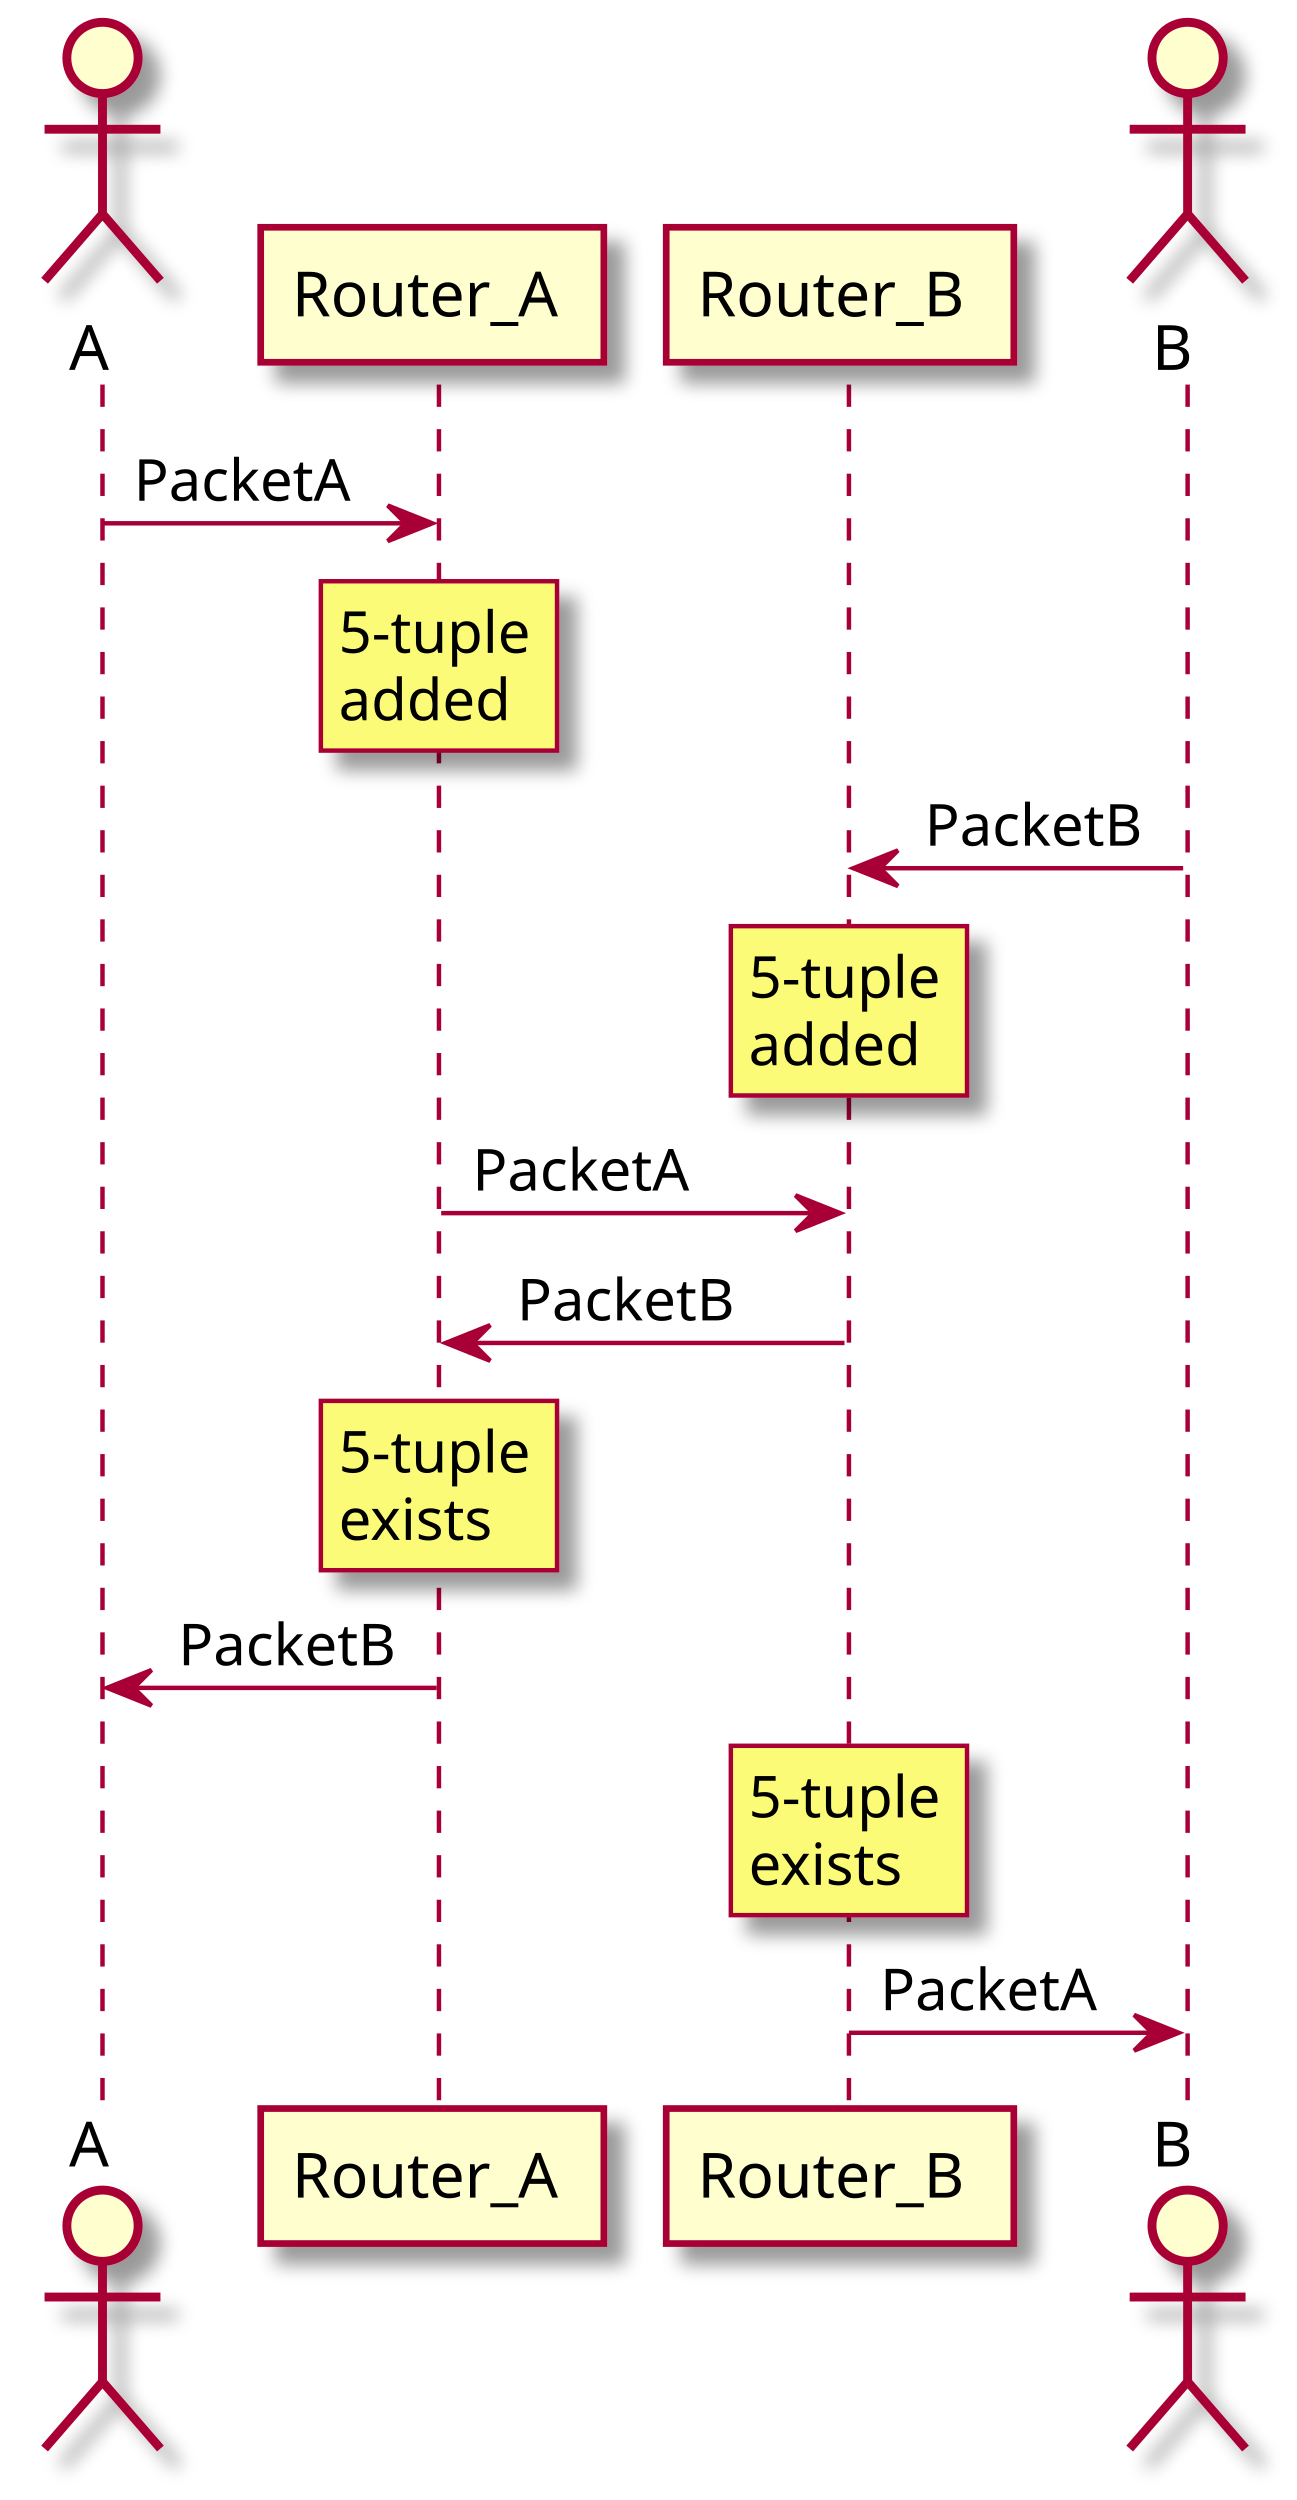
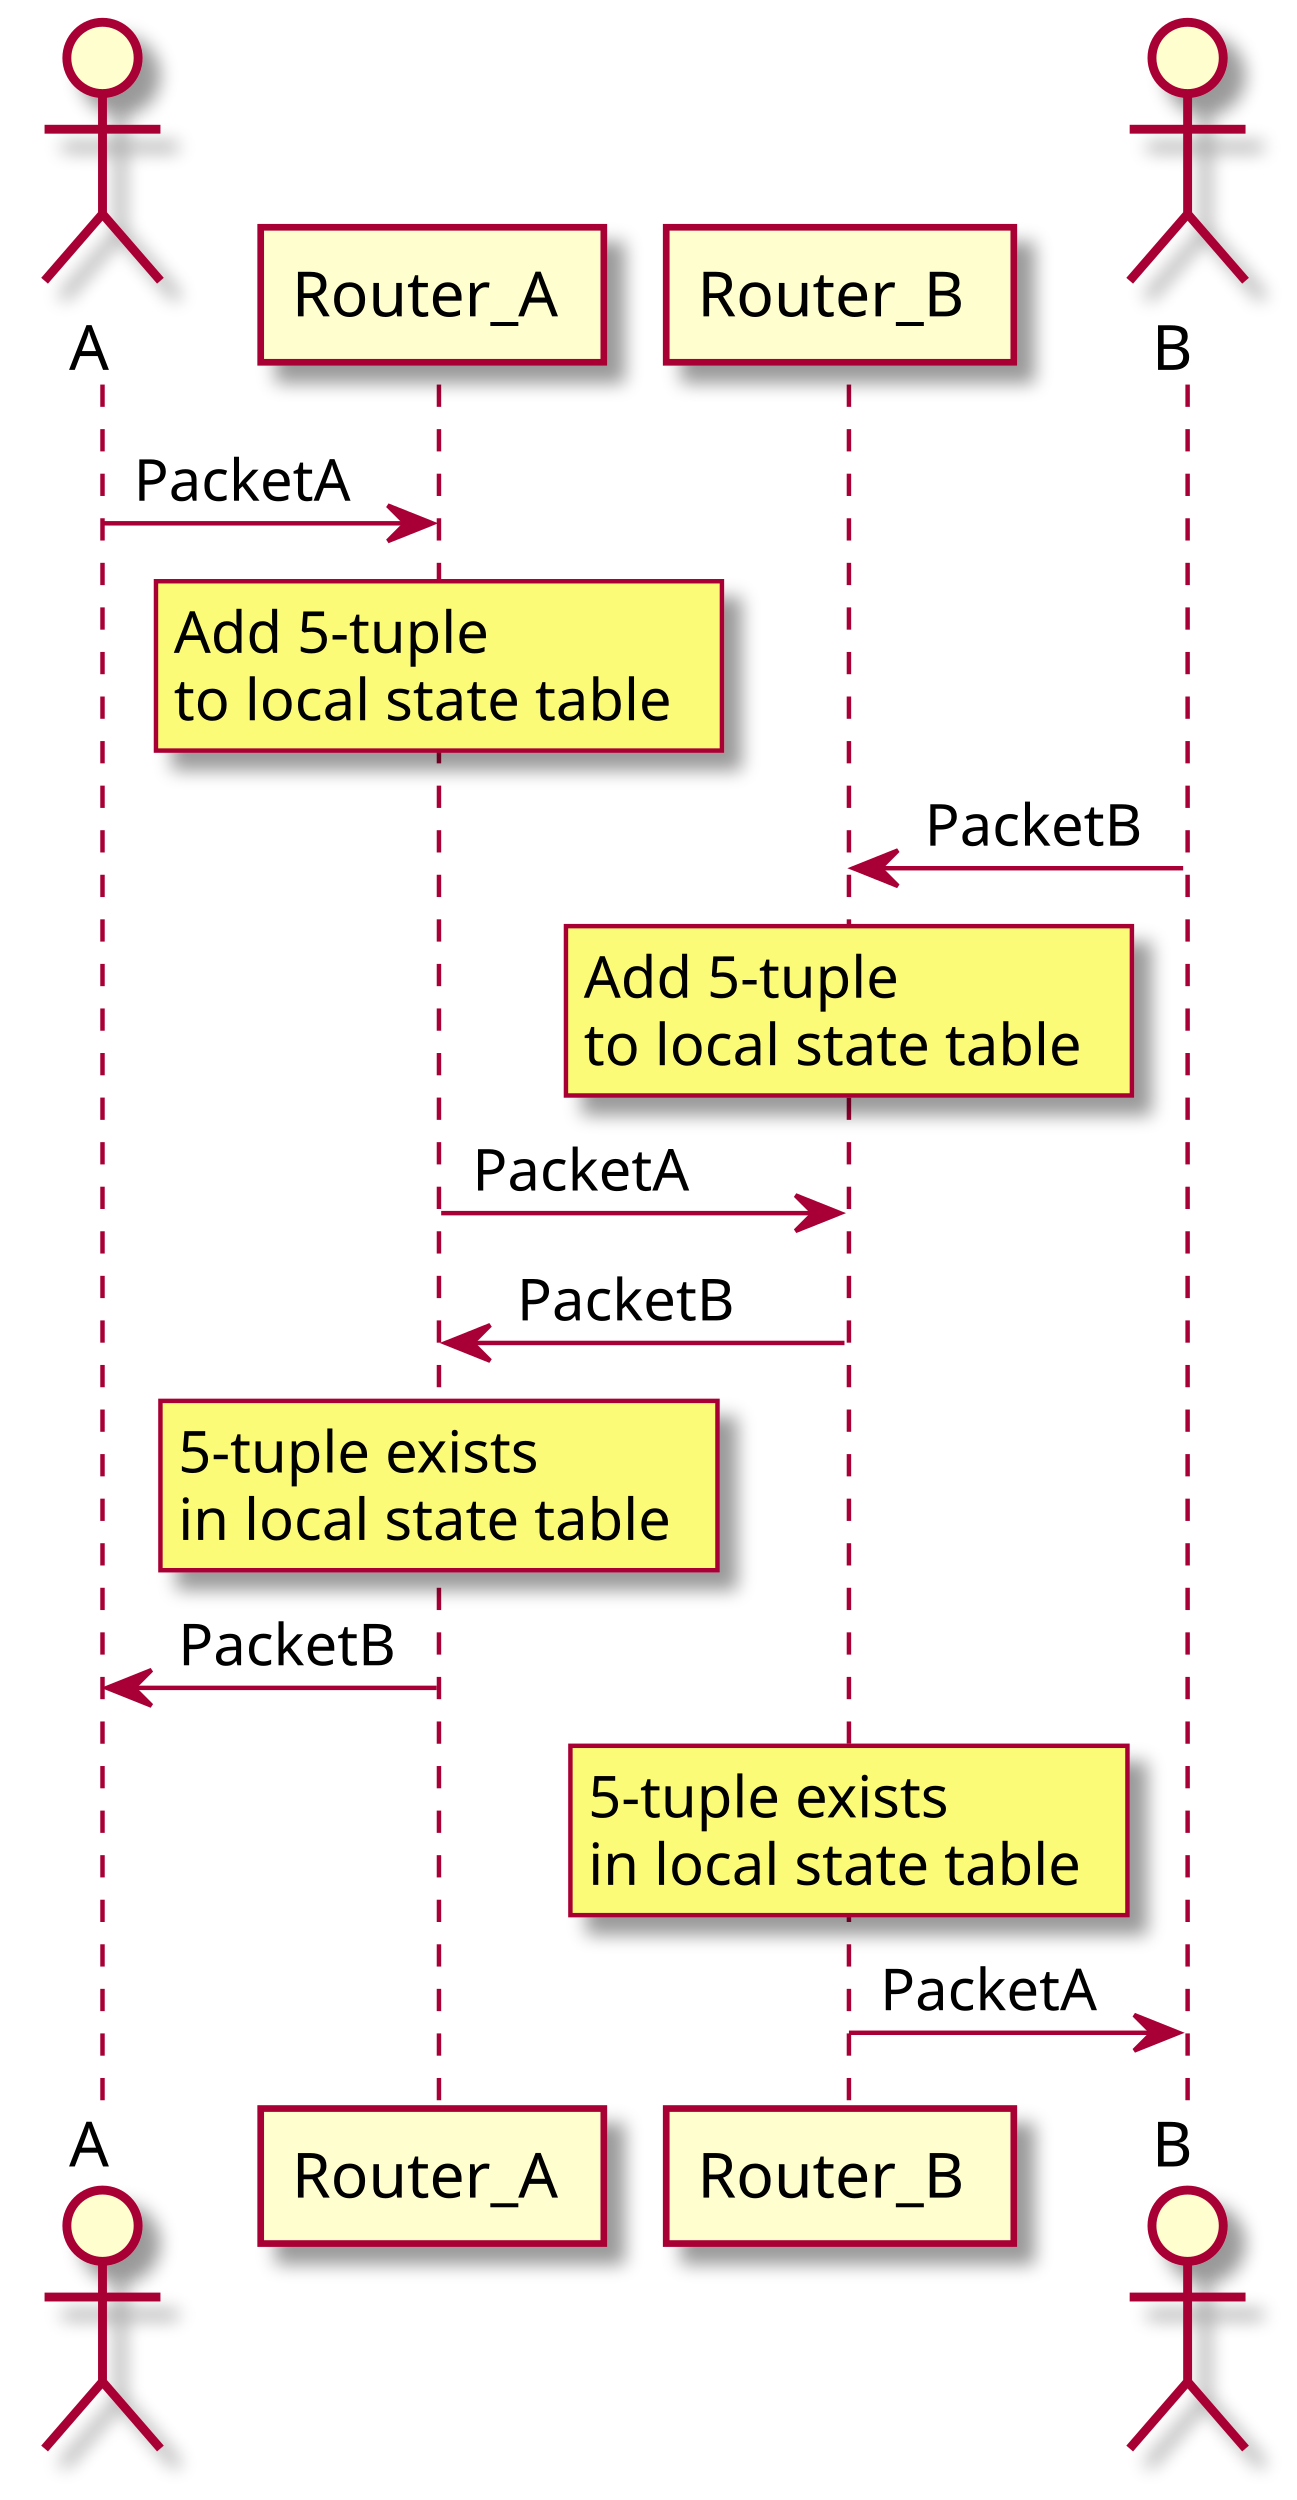
<svg xmlns="http://www.w3.org/2000/svg" contentScriptType="application/ecmascript" contentStyleType="text/css" height="561px" preserveAspectRatio="none" style="width:291px;height:561px;" version="1.1" viewBox="0 0 291 561" width="291px" zoomAndPan="magnify">
  <defs>
-     <filter height="300%" id="fg8g4plz5sxot" width="300%" x="-1" y="-1">
+     <filter height="300%" id="fouzsgju6kqwb" width="300%" x="-1" y="-1">
      <feGaussianBlur result="blurOut" stdDeviation="2.0" />
      <feColorMatrix in="blurOut" result="blurOut2" type="matrix" values="0 0 0 0 0 0 0 0 0 0 0 0 0 0 0 0 0 0 .4 0" />
      <feOffset dx="4.0" dy="4.0" in="blurOut2" result="blurOut3" />
      <feBlend in="SourceGraphic" in2="blurOut3" mode="normal" />
    </filter>
  </defs>
  <g>
    <line style="stroke: #A80036; stroke-width: 1.0; stroke-dasharray: 5.0,5.0;" x1="23" x2="23" y1="86.297" y2="474.156" />
    <line style="stroke: #A80036; stroke-width: 1.0; stroke-dasharray: 5.0,5.0;" x1="98.5" x2="98.5" y1="86.297" y2="474.156" />
    <line style="stroke: #A80036; stroke-width: 1.0; stroke-dasharray: 5.0,5.0;" x1="190.5" x2="190.5" y1="86.297" y2="474.156" />
    <line style="stroke: #A80036; stroke-width: 1.0; stroke-dasharray: 5.0,5.0;" x1="266.5" x2="266.5" y1="86.297" y2="474.156" />
    <text fill="#000000" font-family="sans-serif" font-size="14" lengthAdjust="spacingAndGlyphs" textLength="9" x="15.5" y="82.995">A</text>
-     <ellipse cx="23" cy="13" fill="#FEFECE" filter="url(#fg8g4plz5sxot)" rx="8" ry="8" style="stroke: #A80036; stroke-width: 2.0;" />
-     <path d="M23,21 L23,48 M10,29 L36,29 M23,48 L10,63 M23,48 L36,63 " fill="none" filter="url(#fg8g4plz5sxot)" style="stroke: #A80036; stroke-width: 2.0;" />
+     <ellipse cx="23" cy="13" fill="#FEFECE" filter="url(#fouzsgju6kqwb)" rx="8" ry="8" style="stroke: #A80036; stroke-width: 2.0;" />
+     <path d="M23,21 L23,48 M10,29 L36,29 M23,48 L10,63 M23,48 L36,63 " fill="none" filter="url(#fouzsgju6kqwb)" style="stroke: #A80036; stroke-width: 2.0;" />
    <text fill="#000000" font-family="sans-serif" font-size="14" lengthAdjust="spacingAndGlyphs" textLength="9" x="15.5" y="486.151">A</text>
-     <ellipse cx="23" cy="499.453" fill="#FEFECE" filter="url(#fg8g4plz5sxot)" rx="8" ry="8" style="stroke: #A80036; stroke-width: 2.0;" />
-     <path d="M23,507.453 L23,534.453 M10,515.453 L36,515.453 M23,534.453 L10,549.453 M23,534.453 L36,549.453 " fill="none" filter="url(#fg8g4plz5sxot)" style="stroke: #A80036; stroke-width: 2.0;" />
-     <rect fill="#FEFECE" filter="url(#fg8g4plz5sxot)" height="30.297" style="stroke: #A80036; stroke-width: 1.5;" width="77" x="58.5" y="51" />
+     <ellipse cx="23" cy="499.453" fill="#FEFECE" filter="url(#fouzsgju6kqwb)" rx="8" ry="8" style="stroke: #A80036; stroke-width: 2.0;" />
+     <path d="M23,507.453 L23,534.453 M10,515.453 L36,515.453 M23,534.453 L10,549.453 M23,534.453 L36,549.453 " fill="none" filter="url(#fouzsgju6kqwb)" style="stroke: #A80036; stroke-width: 2.0;" />
+     <rect fill="#FEFECE" filter="url(#fouzsgju6kqwb)" height="30.297" style="stroke: #A80036; stroke-width: 1.5;" width="77" x="58.5" y="51" />
    <text fill="#000000" font-family="sans-serif" font-size="14" lengthAdjust="spacingAndGlyphs" textLength="63" x="65.5" y="70.995">Router_A</text>
-     <rect fill="#FEFECE" filter="url(#fg8g4plz5sxot)" height="30.297" style="stroke: #A80036; stroke-width: 1.5;" width="77" x="58.5" y="473.156" />
+     <rect fill="#FEFECE" filter="url(#fouzsgju6kqwb)" height="30.297" style="stroke: #A80036; stroke-width: 1.5;" width="77" x="58.5" y="473.156" />
    <text fill="#000000" font-family="sans-serif" font-size="14" lengthAdjust="spacingAndGlyphs" textLength="63" x="65.5" y="493.151">Router_A</text>
-     <rect fill="#FEFECE" filter="url(#fg8g4plz5sxot)" height="30.297" style="stroke: #A80036; stroke-width: 1.5;" width="78" x="149.5" y="51" />
+     <rect fill="#FEFECE" filter="url(#fouzsgju6kqwb)" height="30.297" style="stroke: #A80036; stroke-width: 1.5;" width="78" x="149.5" y="51" />
    <text fill="#000000" font-family="sans-serif" font-size="14" lengthAdjust="spacingAndGlyphs" textLength="64" x="156.5" y="70.995">Router_B</text>
-     <rect fill="#FEFECE" filter="url(#fg8g4plz5sxot)" height="30.297" style="stroke: #A80036; stroke-width: 1.5;" width="78" x="149.5" y="473.156" />
+     <rect fill="#FEFECE" filter="url(#fouzsgju6kqwb)" height="30.297" style="stroke: #A80036; stroke-width: 1.5;" width="78" x="149.5" y="473.156" />
    <text fill="#000000" font-family="sans-serif" font-size="14" lengthAdjust="spacingAndGlyphs" textLength="64" x="156.5" y="493.151">Router_B</text>
    <text fill="#000000" font-family="sans-serif" font-size="14" lengthAdjust="spacingAndGlyphs" textLength="10" x="258.5" y="82.995">B</text>
-     <ellipse cx="266.5" cy="13" fill="#FEFECE" filter="url(#fg8g4plz5sxot)" rx="8" ry="8" style="stroke: #A80036; stroke-width: 2.0;" />
-     <path d="M266.5,21 L266.5,48 M253.5,29 L279.5,29 M266.5,48 L253.5,63 M266.5,48 L279.5,63 " fill="none" filter="url(#fg8g4plz5sxot)" style="stroke: #A80036; stroke-width: 2.0;" />
+     <ellipse cx="266.5" cy="13" fill="#FEFECE" filter="url(#fouzsgju6kqwb)" rx="8" ry="8" style="stroke: #A80036; stroke-width: 2.0;" />
+     <path d="M266.5,21 L266.5,48 M253.5,29 L279.5,29 M266.5,48 L253.5,63 M266.5,48 L279.5,63 " fill="none" filter="url(#fouzsgju6kqwb)" style="stroke: #A80036; stroke-width: 2.0;" />
    <text fill="#000000" font-family="sans-serif" font-size="14" lengthAdjust="spacingAndGlyphs" textLength="10" x="258.5" y="486.151">B</text>
-     <ellipse cx="266.5" cy="499.453" fill="#FEFECE" filter="url(#fg8g4plz5sxot)" rx="8" ry="8" style="stroke: #A80036; stroke-width: 2.0;" />
-     <path d="M266.5,507.453 L266.5,534.453 M253.5,515.453 L279.5,515.453 M266.5,534.453 L253.5,549.453 M266.5,534.453 L279.5,549.453 " fill="none" filter="url(#fg8g4plz5sxot)" style="stroke: #A80036; stroke-width: 2.0;" />
+     <ellipse cx="266.5" cy="499.453" fill="#FEFECE" filter="url(#fouzsgju6kqwb)" rx="8" ry="8" style="stroke: #A80036; stroke-width: 2.0;" />
+     <path d="M266.5,507.453 L266.5,534.453 M253.5,515.453 L279.5,515.453 M266.5,534.453 L253.5,549.453 M266.5,534.453 L279.5,549.453 " fill="none" filter="url(#fouzsgju6kqwb)" style="stroke: #A80036; stroke-width: 2.0;" />
    <polygon fill="#A80036" points="87,113.43,97,117.43,87,121.43,91,117.43" style="stroke: #A80036; stroke-width: 1.0;" />
    <line style="stroke: #A80036; stroke-width: 1.0;" x1="23" x2="93" y1="117.43" y2="117.43" />
    <text fill="#000000" font-family="sans-serif" font-size="13" lengthAdjust="spacingAndGlyphs" textLength="52" x="30" y="112.364">PacketA</text>
-     <rect fill="#FBFB77" filter="url(#fg8g4plz5sxot)" height="38" style="stroke: #A80036; stroke-width: 1.0;" width="53" x="72" y="130.43" />
-     <text fill="#000000" font-family="sans-serif" font-size="13" lengthAdjust="spacingAndGlyphs" textLength="45" x="76" y="146.497">5-tuple</text>
-     <text fill="#000000" font-family="sans-serif" font-size="13" lengthAdjust="spacingAndGlyphs" textLength="40" x="76" y="161.629">added</text>
+     <rect fill="#FBFB77" filter="url(#fouzsgju6kqwb)" height="38" style="stroke: #A80036; stroke-width: 1.0;" width="127" x="35" y="130.43" />
+     <text fill="#000000" font-family="sans-serif" font-size="13" lengthAdjust="spacingAndGlyphs" textLength="74" x="39" y="146.497">Add 5-tuple</text>
+     <text fill="#000000" font-family="sans-serif" font-size="13" lengthAdjust="spacingAndGlyphs" textLength="119" x="39" y="161.629">to local state table</text>
    <polygon fill="#A80036" points="201.5,190.828,191.5,194.828,201.5,198.828,197.5,194.828" style="stroke: #A80036; stroke-width: 1.0;" />
    <line style="stroke: #A80036; stroke-width: 1.0;" x1="195.5" x2="265.5" y1="194.828" y2="194.828" />
    <text fill="#000000" font-family="sans-serif" font-size="13" lengthAdjust="spacingAndGlyphs" textLength="52" x="207.5" y="189.762">PacketB</text>
-     <rect fill="#FBFB77" filter="url(#fg8g4plz5sxot)" height="38" style="stroke: #A80036; stroke-width: 1.0;" width="53" x="164" y="207.828" />
-     <text fill="#000000" font-family="sans-serif" font-size="13" lengthAdjust="spacingAndGlyphs" textLength="45" x="168" y="223.895">5-tuple</text>
-     <text fill="#000000" font-family="sans-serif" font-size="13" lengthAdjust="spacingAndGlyphs" textLength="40" x="168" y="239.028">added</text>
+     <rect fill="#FBFB77" filter="url(#fouzsgju6kqwb)" height="38" style="stroke: #A80036; stroke-width: 1.0;" width="127" x="127" y="207.828" />
+     <text fill="#000000" font-family="sans-serif" font-size="13" lengthAdjust="spacingAndGlyphs" textLength="74" x="131" y="223.895">Add 5-tuple</text>
+     <text fill="#000000" font-family="sans-serif" font-size="13" lengthAdjust="spacingAndGlyphs" textLength="119" x="131" y="239.028">to local state table</text>
    <polygon fill="#A80036" points="178.5,268.227,188.5,272.227,178.5,276.227,182.5,272.227" style="stroke: #A80036; stroke-width: 1.0;" />
    <line style="stroke: #A80036; stroke-width: 1.0;" x1="99" x2="184.5" y1="272.227" y2="272.227" />
    <text fill="#000000" font-family="sans-serif" font-size="13" lengthAdjust="spacingAndGlyphs" textLength="52" x="106" y="267.161">PacketA</text>
    <polygon fill="#A80036" points="110,297.359,100,301.359,110,305.359,106,301.359" style="stroke: #A80036; stroke-width: 1.0;" />
    <line style="stroke: #A80036; stroke-width: 1.0;" x1="104" x2="189.5" y1="301.359" y2="301.359" />
    <text fill="#000000" font-family="sans-serif" font-size="13" lengthAdjust="spacingAndGlyphs" textLength="52" x="116" y="296.293">PacketB</text>
-     <rect fill="#FBFB77" filter="url(#fg8g4plz5sxot)" height="38" style="stroke: #A80036; stroke-width: 1.0;" width="53" x="72" y="314.359" />
-     <text fill="#000000" font-family="sans-serif" font-size="13" lengthAdjust="spacingAndGlyphs" textLength="45" x="76" y="330.426">5-tuple</text>
-     <text fill="#000000" font-family="sans-serif" font-size="13" lengthAdjust="spacingAndGlyphs" textLength="37" x="76" y="345.559">exists</text>
+     <rect fill="#FBFB77" filter="url(#fouzsgju6kqwb)" height="38" style="stroke: #A80036; stroke-width: 1.0;" width="125" x="36" y="314.359" />
+     <text fill="#000000" font-family="sans-serif" font-size="13" lengthAdjust="spacingAndGlyphs" textLength="86" x="40" y="330.426">5-tuple exists</text>
+     <text fill="#000000" font-family="sans-serif" font-size="13" lengthAdjust="spacingAndGlyphs" textLength="117" x="40" y="345.559">in local state table</text>
    <polygon fill="#A80036" points="34,374.758,24,378.758,34,382.758,30,378.758" style="stroke: #A80036; stroke-width: 1.0;" />
    <line style="stroke: #A80036; stroke-width: 1.0;" x1="28" x2="98" y1="378.758" y2="378.758" />
    <text fill="#000000" font-family="sans-serif" font-size="13" lengthAdjust="spacingAndGlyphs" textLength="52" x="40" y="373.692">PacketB</text>
-     <rect fill="#FBFB77" filter="url(#fg8g4plz5sxot)" height="38" style="stroke: #A80036; stroke-width: 1.0;" width="53" x="164" y="391.758" />
-     <text fill="#000000" font-family="sans-serif" font-size="13" lengthAdjust="spacingAndGlyphs" textLength="45" x="168" y="407.825">5-tuple</text>
-     <text fill="#000000" font-family="sans-serif" font-size="13" lengthAdjust="spacingAndGlyphs" textLength="37" x="168" y="422.957">exists</text>
+     <rect fill="#FBFB77" filter="url(#fouzsgju6kqwb)" height="38" style="stroke: #A80036; stroke-width: 1.0;" width="125" x="128" y="391.758" />
+     <text fill="#000000" font-family="sans-serif" font-size="13" lengthAdjust="spacingAndGlyphs" textLength="86" x="132" y="407.825">5-tuple exists</text>
+     <text fill="#000000" font-family="sans-serif" font-size="13" lengthAdjust="spacingAndGlyphs" textLength="117" x="132" y="422.957">in local state table</text>
    <polygon fill="#A80036" points="254.5,452.156,264.5,456.156,254.5,460.156,258.5,456.156" style="stroke: #A80036; stroke-width: 1.0;" />
    <line style="stroke: #A80036; stroke-width: 1.0;" x1="190.5" x2="260.5" y1="456.156" y2="456.156" />
    <text fill="#000000" font-family="sans-serif" font-size="13" lengthAdjust="spacingAndGlyphs" textLength="52" x="197.5" y="451.09">PacketA</text>
  </g>
</svg>
